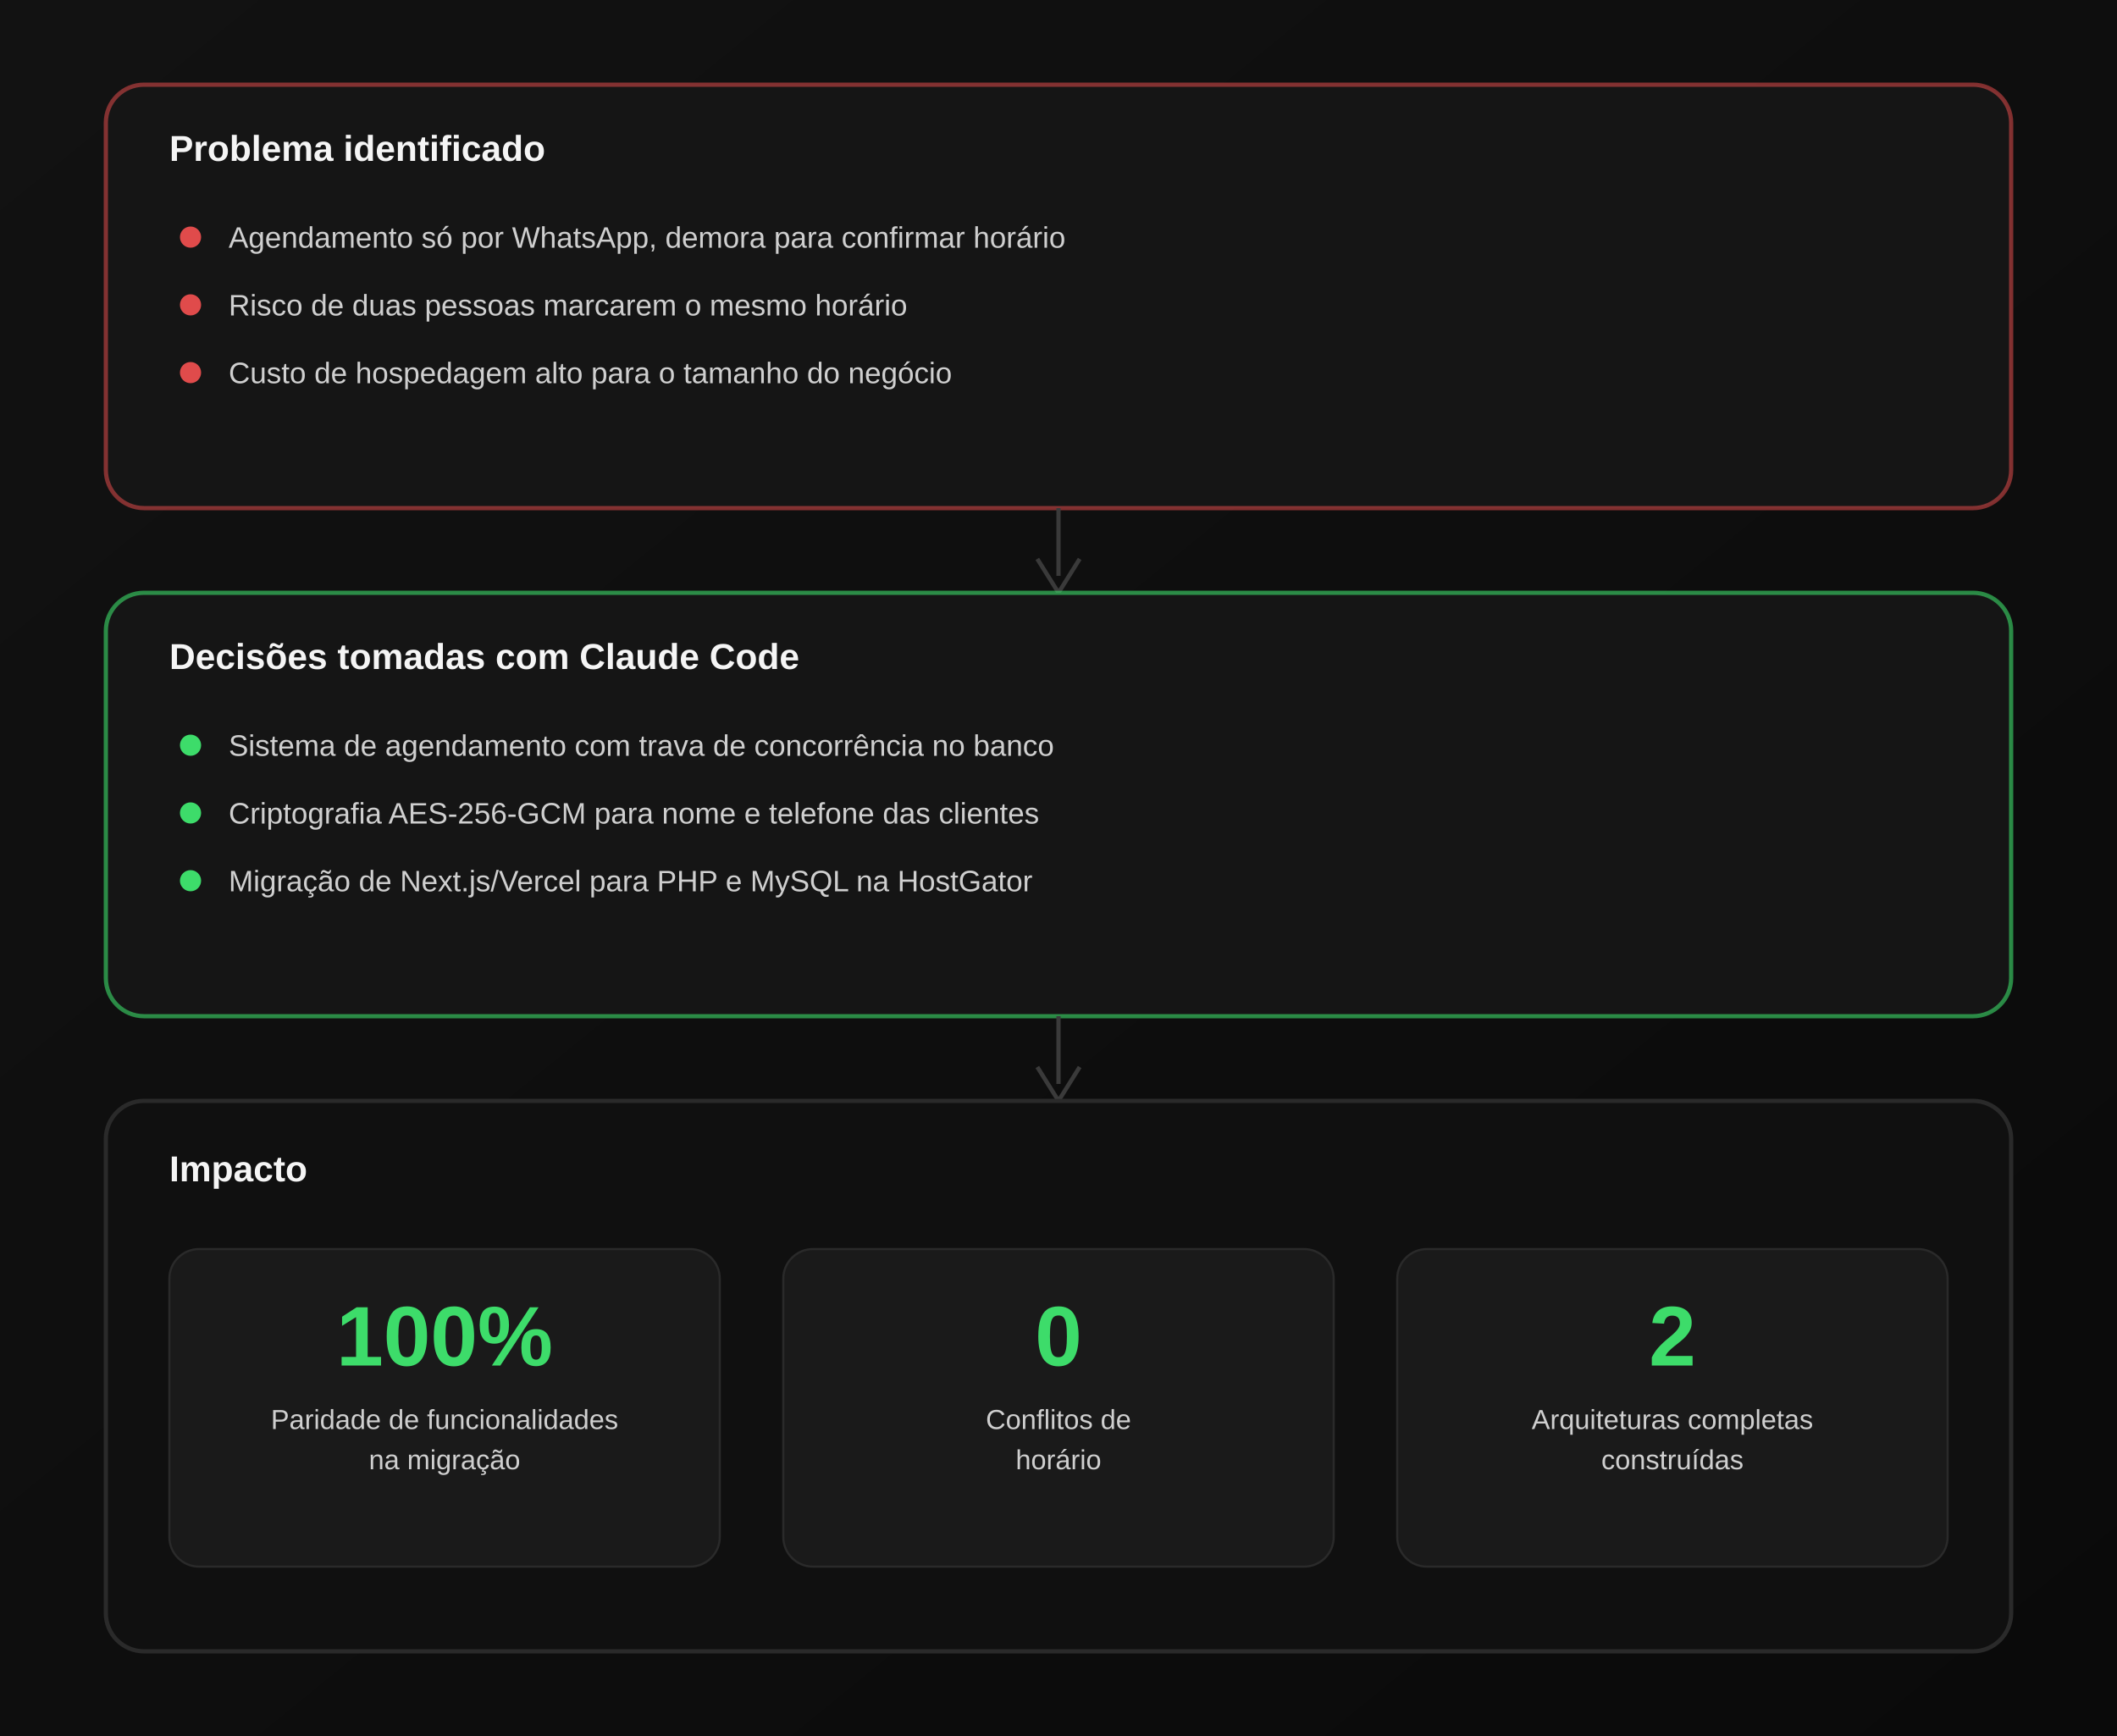
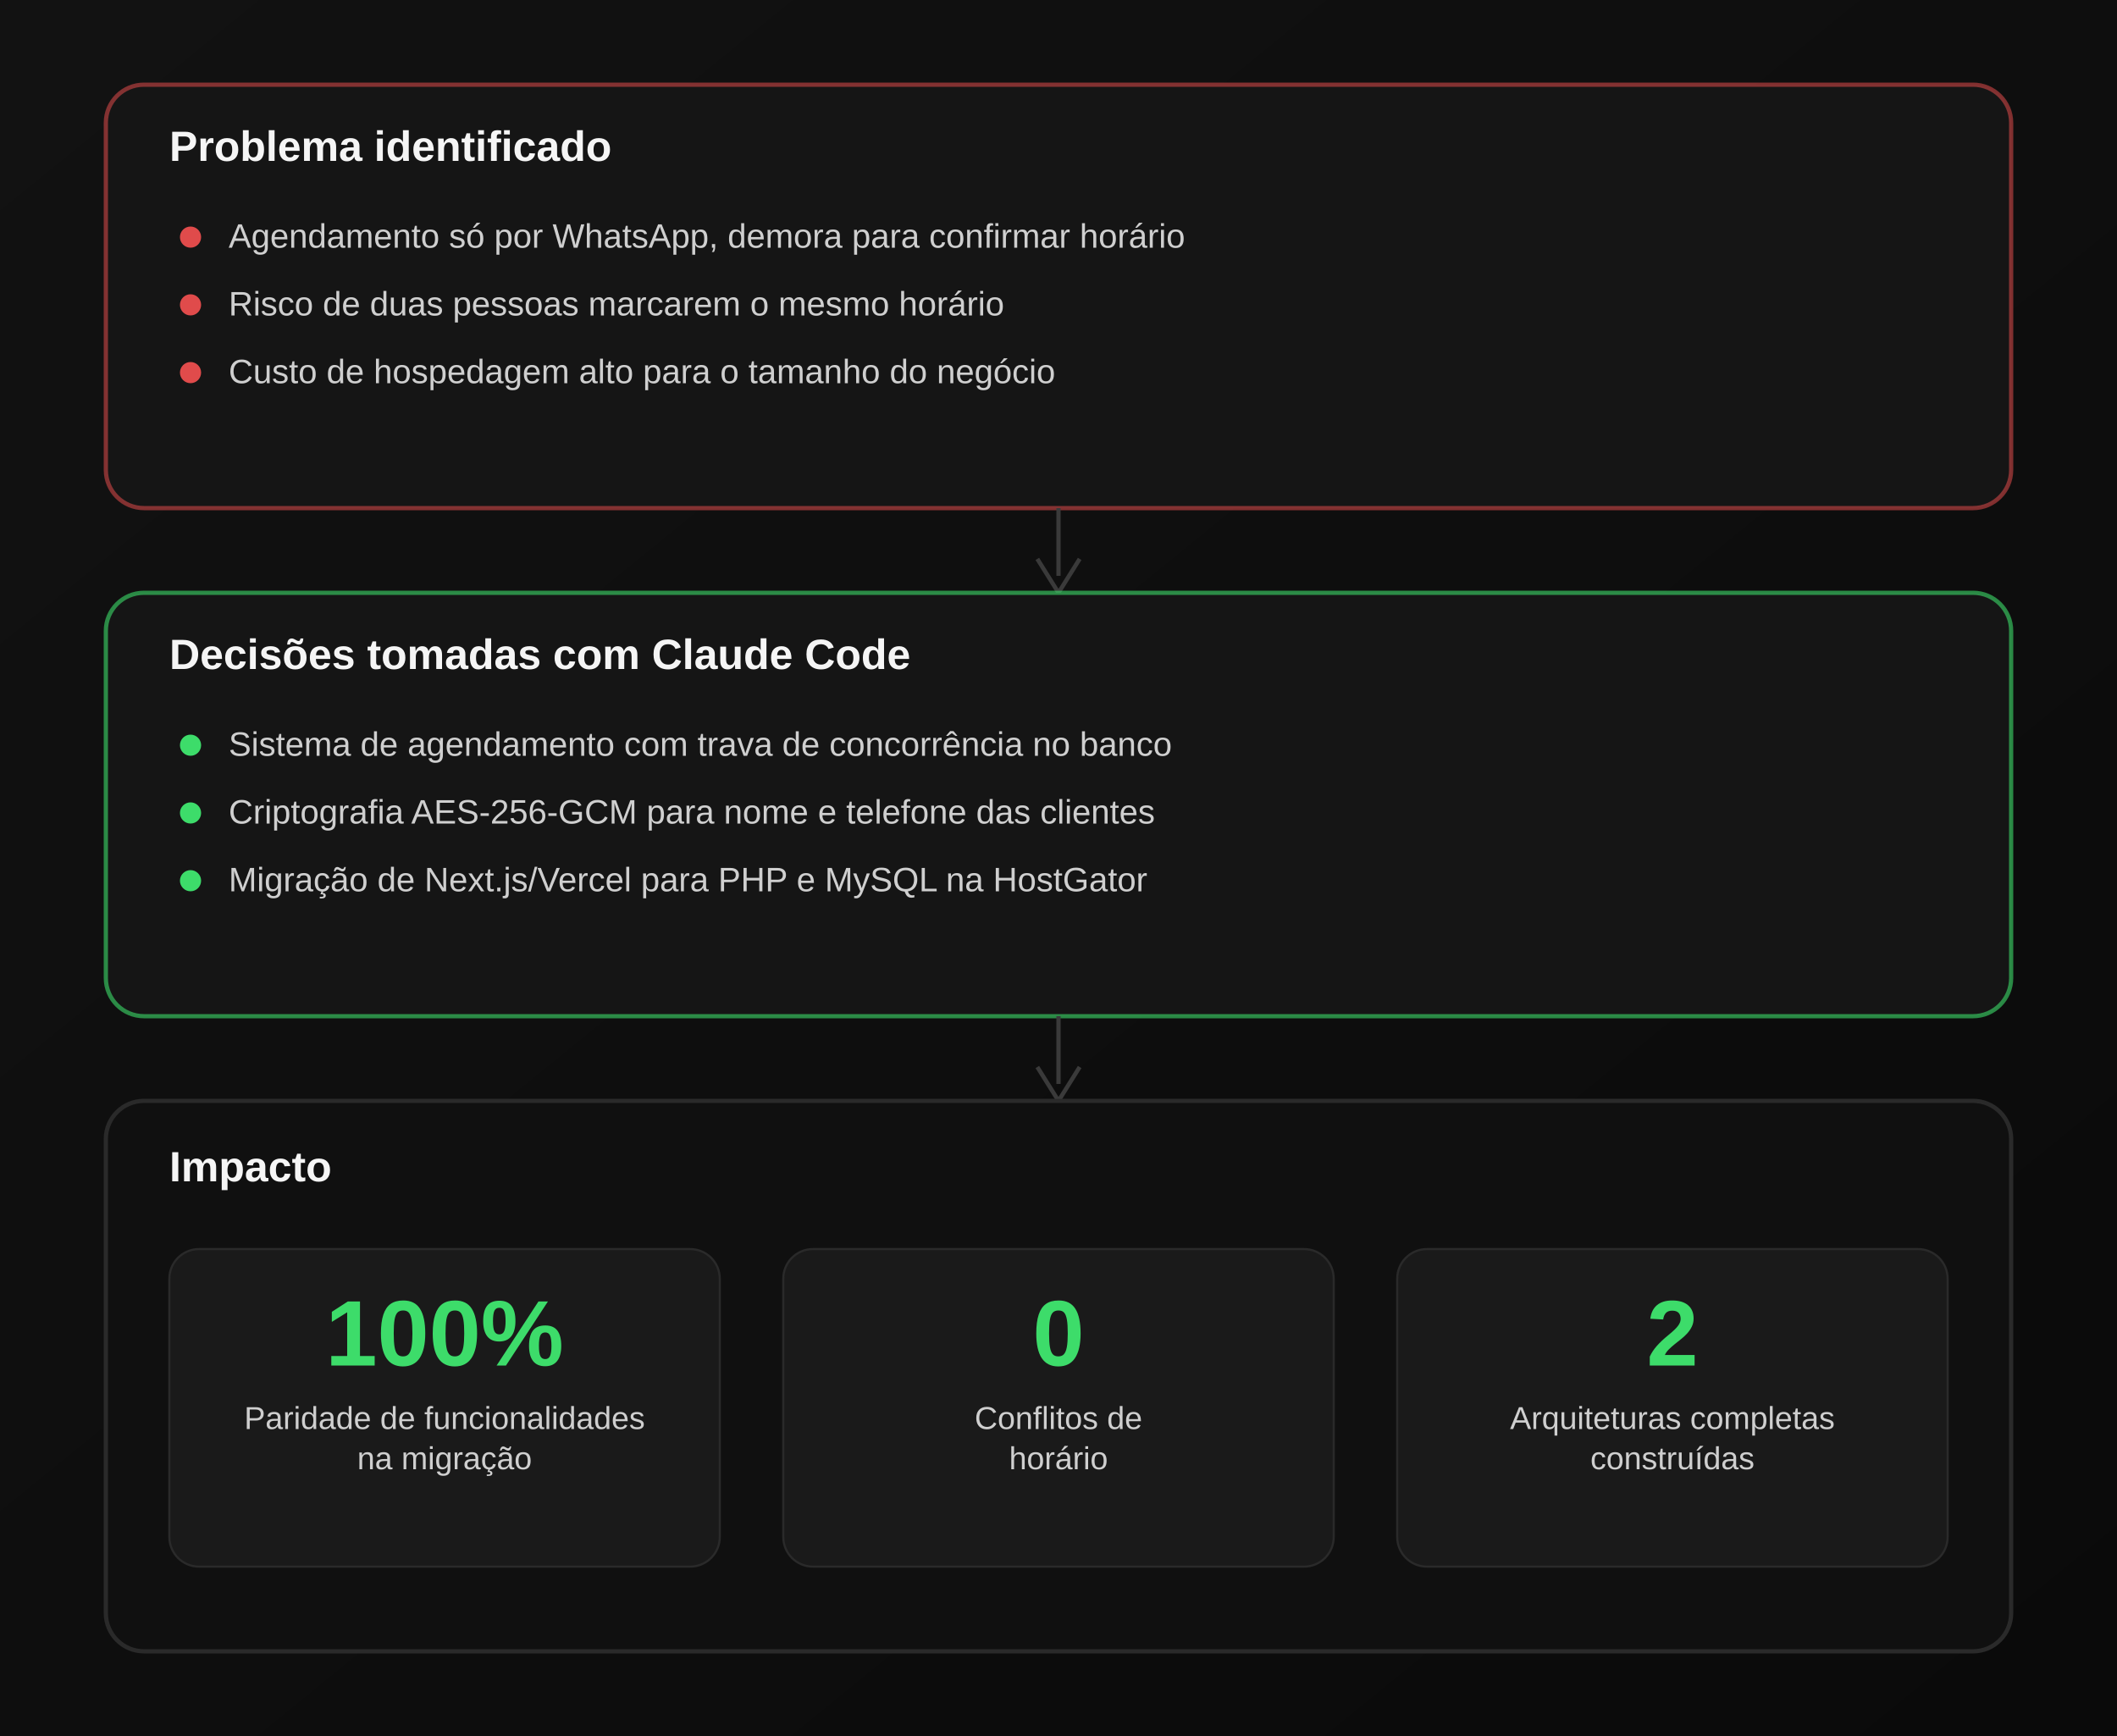
<svg xmlns="http://www.w3.org/2000/svg" viewBox="0 0 1000 820">
  <defs>
    <linearGradient id="bgImpactPt" x1="0" y1="0" x2="1" y2="1">
      <stop offset="0%" stop-color="#121212" />
      <stop offset="100%" stop-color="#0a0a0a" />
    </linearGradient>
  </defs>
  <rect width="1000" height="820" fill="url(#bgImpactPt)" />
  <rect x="50" y="40" width="900" height="200" rx="18" fill="#151515" stroke="#e04b4b" stroke-opacity="0.55" stroke-width="2" />
-   <text x="80" y="76" fill="#f5f5f5" font-family="Arial, sans-serif" font-size="17" font-weight="700">Problema identificado</text>
-   <g font-family="Arial, sans-serif" font-size="14" fill="#cfcfcf">
+   <text x="80" y="76" fill="#f5f5f5" font-family="Arial, sans-serif" font-size="20" font-weight="700">Problema identificado</text>
+   <g font-family="Arial, sans-serif" font-size="16" fill="#cfcfcf">
    <circle cx="90" cy="112" r="5" fill="#e04b4b" />
    <text x="108" y="117">Agendamento só por WhatsApp, demora para confirmar horário</text>
    <circle cx="90" cy="144" r="5" fill="#e04b4b" />
    <text x="108" y="149">Risco de duas pessoas marcarem o mesmo horário</text>
    <circle cx="90" cy="176" r="5" fill="#e04b4b" />
    <text x="108" y="181">Custo de hospedagem alto para o tamanho do negócio</text>
  </g>
  <line x1="500" y1="240" x2="500" y2="272" stroke="#3a3a3a" stroke-width="2" />
  <path d="M490 264 L500 280 L510 264" fill="none" stroke="#3a3a3a" stroke-width="2" />
  <rect x="50" y="280" width="900" height="200" rx="18" fill="#151515" stroke="#3ddc6a" stroke-opacity="0.6" stroke-width="2" />
-   <text x="80" y="316" fill="#f5f5f5" font-family="Arial, sans-serif" font-size="17" font-weight="700">Decisões tomadas com Claude Code</text>
-   <g font-family="Arial, sans-serif" font-size="14" fill="#cfcfcf">
+   <text x="80" y="316" fill="#f5f5f5" font-family="Arial, sans-serif" font-size="20" font-weight="700">Decisões tomadas com Claude Code</text>
+   <g font-family="Arial, sans-serif" font-size="16" fill="#cfcfcf">
    <circle cx="90" cy="352" r="5" fill="#3ddc6a" />
    <text x="108" y="357">Sistema de agendamento com trava de concorrência no banco</text>
    <circle cx="90" cy="384" r="5" fill="#3ddc6a" />
    <text x="108" y="389">Criptografia AES-256-GCM para nome e telefone das clientes</text>
    <circle cx="90" cy="416" r="5" fill="#3ddc6a" />
    <text x="108" y="421">Migração de Next.js/Vercel para PHP e MySQL na HostGator</text>
  </g>
  <line x1="500" y1="480" x2="500" y2="512" stroke="#3a3a3a" stroke-width="2" />
  <path d="M490 504 L500 520 L510 504" fill="none" stroke="#3a3a3a" stroke-width="2" />
  <rect x="50" y="520" width="900" height="260" rx="18" fill="#101010" stroke="#2a2a2a" stroke-width="2" />
-   <text x="80" y="558" fill="#f5f5f5" font-family="Arial, sans-serif" font-size="17" font-weight="700">Impacto</text>
+   <text x="80" y="558" fill="#f5f5f5" font-family="Arial, sans-serif" font-size="20" font-weight="700">Impacto</text>
  <g font-family="Arial, sans-serif">
    <rect x="80" y="590" width="260" height="150" rx="14" fill="#1a1a1a" stroke="#2a2a2a" />
-     <text x="210" y="645" text-anchor="middle" fill="#3ddc6a" font-size="40" font-weight="700">100%</text>
-     <text x="210" y="675" text-anchor="middle" fill="#cfcfcf" font-size="13">Paridade de funcionalidades</text>
-     <text x="210" y="694" text-anchor="middle" fill="#cfcfcf" font-size="13">na migração</text>
+     <text x="210" y="645" text-anchor="middle" fill="#3ddc6a" font-size="44" font-weight="700">100%</text>
+     <text x="210" y="675" text-anchor="middle" fill="#cfcfcf" font-size="15">Paridade de funcionalidades</text>
+     <text x="210" y="694" text-anchor="middle" fill="#cfcfcf" font-size="15">na migração</text>
    <rect x="370" y="590" width="260" height="150" rx="14" fill="#1a1a1a" stroke="#2a2a2a" />
-     <text x="500" y="645" text-anchor="middle" fill="#3ddc6a" font-size="40" font-weight="700">0</text>
-     <text x="500" y="675" text-anchor="middle" fill="#cfcfcf" font-size="13">Conflitos de</text>
-     <text x="500" y="694" text-anchor="middle" fill="#cfcfcf" font-size="13">horário</text>
+     <text x="500" y="645" text-anchor="middle" fill="#3ddc6a" font-size="44" font-weight="700">0</text>
+     <text x="500" y="675" text-anchor="middle" fill="#cfcfcf" font-size="15">Conflitos de</text>
+     <text x="500" y="694" text-anchor="middle" fill="#cfcfcf" font-size="15">horário</text>
    <rect x="660" y="590" width="260" height="150" rx="14" fill="#1a1a1a" stroke="#2a2a2a" />
-     <text x="790" y="645" text-anchor="middle" fill="#3ddc6a" font-size="40" font-weight="700">2</text>
-     <text x="790" y="675" text-anchor="middle" fill="#cfcfcf" font-size="13">Arquiteturas completas</text>
-     <text x="790" y="694" text-anchor="middle" fill="#cfcfcf" font-size="13">construídas</text>
+     <text x="790" y="645" text-anchor="middle" fill="#3ddc6a" font-size="44" font-weight="700">2</text>
+     <text x="790" y="675" text-anchor="middle" fill="#cfcfcf" font-size="15">Arquiteturas completas</text>
+     <text x="790" y="694" text-anchor="middle" fill="#cfcfcf" font-size="15">construídas</text>
  </g>
</svg>
